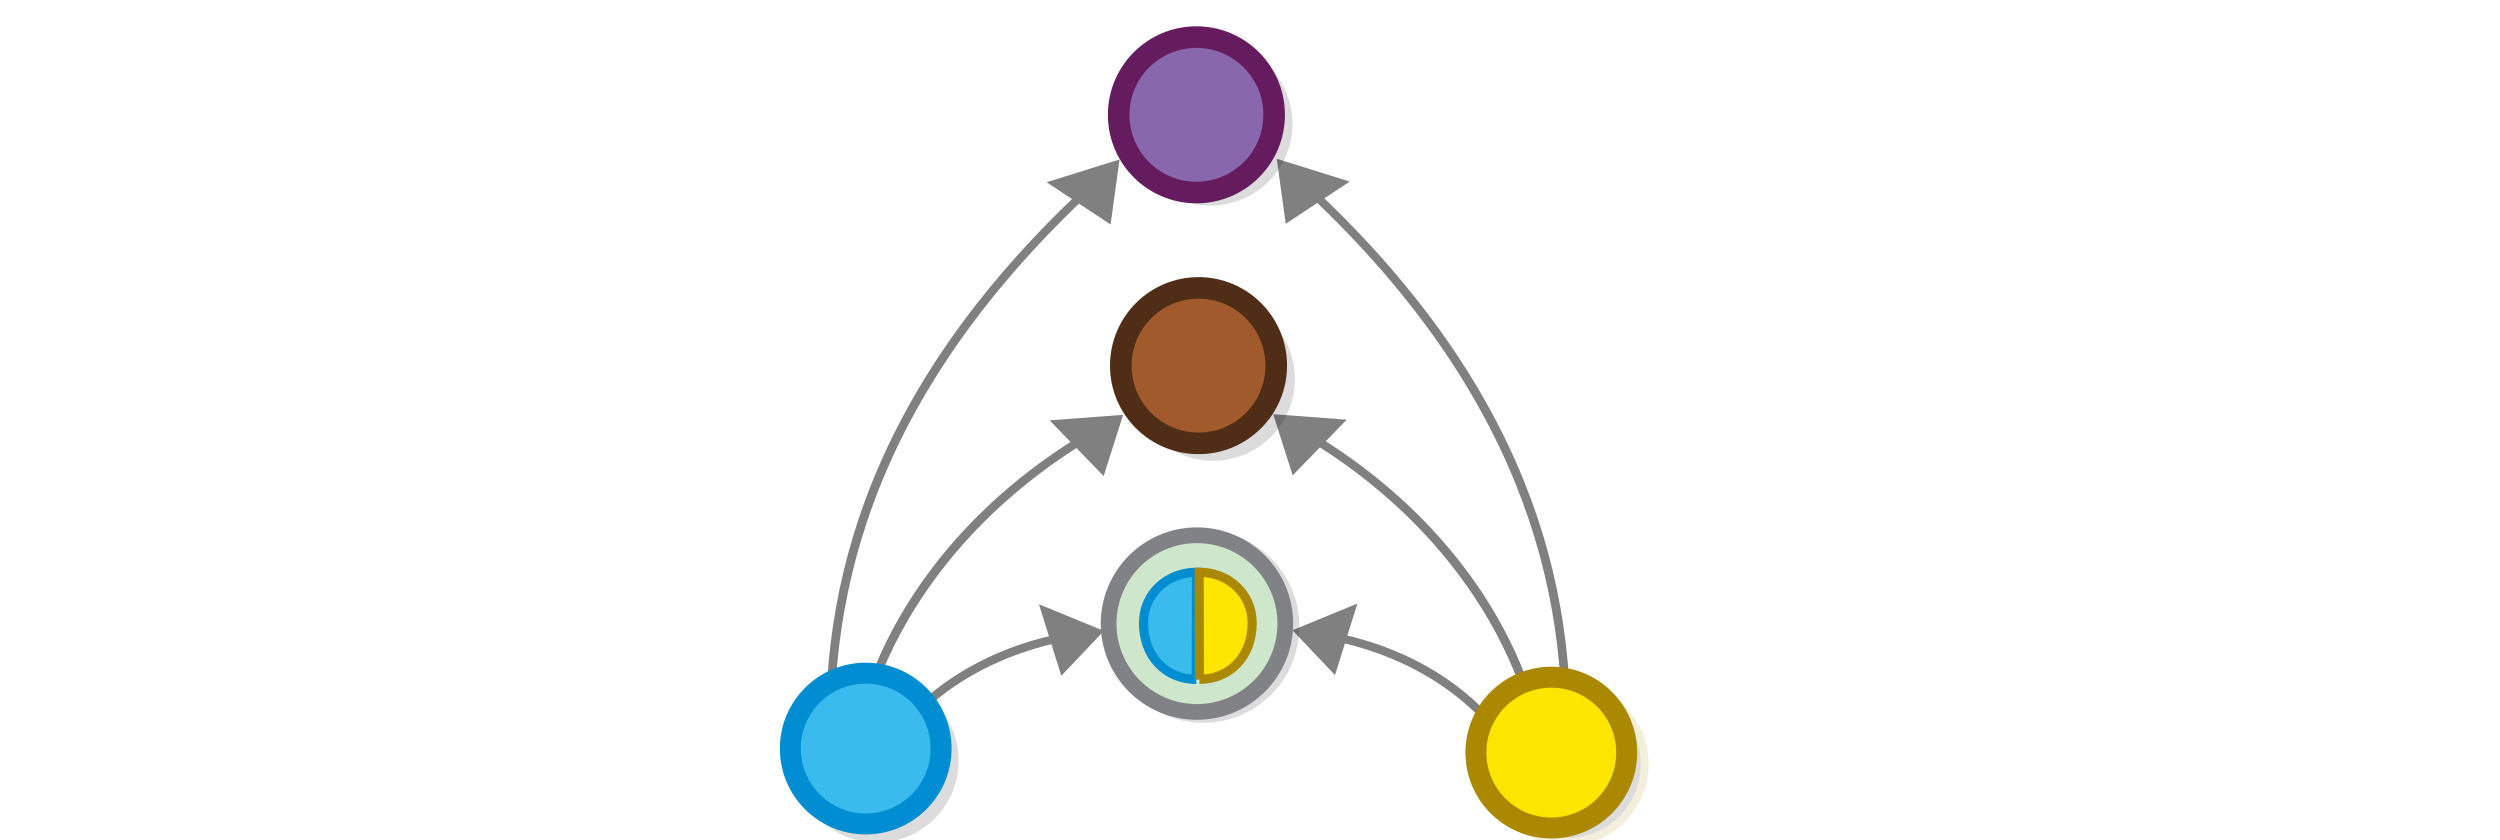
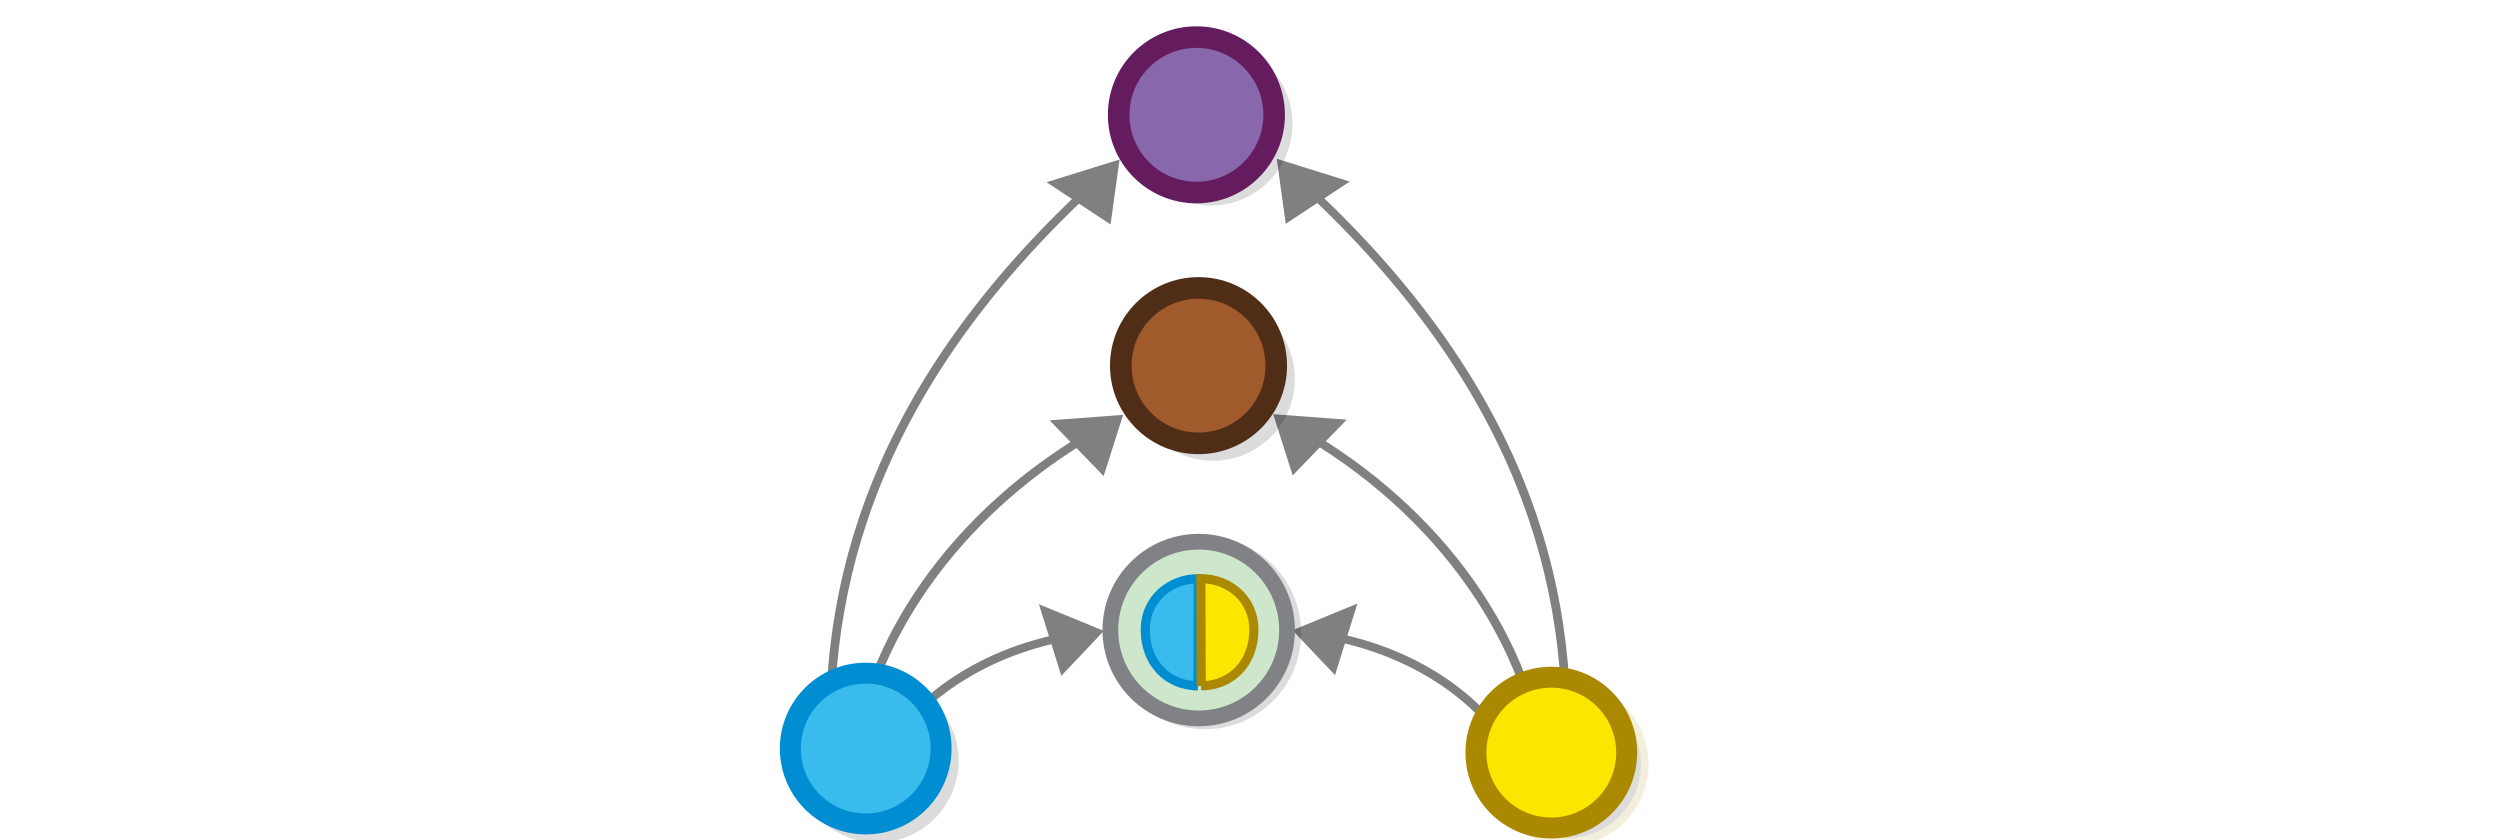
<svg xmlns="http://www.w3.org/2000/svg" viewBox="0 0 595.3 200" version="1.1" id="svg8536" width="595.3" height="200">
  <defs id="defs8540" />
  <g style="display:inline;fill:#dddddd;stroke:#808080;stroke-width:6.389;stroke-miterlimit:10;stroke-dasharray:none;stroke-opacity:1" id="g1482-7-0-7-1-1-7-3-5-2-8-4-0-1-6-7-4" transform="matrix(-0.1086798,-0.06275168,-0.1124874,0.1925414,311.8612,10.971)">
    <g id="g25985-4-4-7-73-5-5" style="stroke:#808080;stroke-opacity:1" transform="translate(-10.18508,24.66739)">
      <path style="fill:#838383;fill-opacity:1;stroke:#808080;stroke-width:30.028;stroke-linecap:butt;stroke-linejoin:miter;stroke-dasharray:none;stroke-opacity:1" d="m -609.369,524.31 14.418,-35.426 36.643,26.903 z" id="path3233-5-4-8-4-4-1-3-8-2-6-3-2" />
      <path style="fill:none;stroke:#808080;stroke-width:9.112;stroke-opacity:1;paint-order:markers fill stroke" id="path1480-1-3-3-3-9-1-6-0-7-2-0-7-7-5-5-5" d="m -1000.833,520.831 c 130.904,-39.466 299.599,-40.161 461.261,-0.023" />
    </g>
  </g>
  <g style="display:inline;fill:#dddddd;stroke:#808080;stroke-width:6.389;stroke-miterlimit:10;stroke-dasharray:none;stroke-opacity:1" id="g1482-7-0-7-1-1-7-3-5-2-8-4-0-1-6-7-8-4" transform="matrix(-0.07369601,-0.1084574,-0.1946638,0.1256638,370.9909,-28.00303)">
    <g id="g25985-4-4-7-73-5-9-7" style="stroke:#808080;stroke-opacity:1" transform="translate(-10.18508,24.66739)">
      <path style="fill:#838383;fill-opacity:1;stroke:#808080;stroke-width:30.028;stroke-linecap:butt;stroke-linejoin:miter;stroke-dasharray:none;stroke-opacity:1" d="m -609.369,524.31 14.418,-35.426 36.643,26.903 z" id="path3233-5-4-8-4-4-1-3-8-2-6-3-7-4" />
      <path style="fill:none;stroke:#808080;stroke-width:9.112;stroke-opacity:1;paint-order:markers fill stroke" id="path1480-1-3-3-3-9-1-6-0-7-2-0-7-7-5-5-3-4" d="m -1322.925,497.487 c 218.705,-61.996 512.646,-58.68 783.353,23.32" />
    </g>
  </g>
  <g style="display:inline;fill:#dddddd;stroke:#808080;stroke-width:6.389;stroke-miterlimit:10;stroke-dasharray:none;stroke-opacity:1" id="g1482-7-0-7-1-1-7-3-5-2-8-4-0-1-6-7-8-1-3" transform="matrix(-0.0553349,-0.124389,-0.2175049,0.07807802,394.1364,-71.12774)">
    <g id="g25985-4-4-7-73-5-9-2-0" style="stroke:#808080;stroke-opacity:1" transform="translate(-10.18508,24.66739)">
      <path style="fill:#838383;fill-opacity:1;stroke:#808080;stroke-width:30.028;stroke-linecap:butt;stroke-linejoin:miter;stroke-dasharray:none;stroke-opacity:1" d="m -609.369,524.31 14.418,-35.426 36.643,26.903 z" id="path3233-5-4-8-4-4-1-3-8-2-6-3-7-9-7" />
      <path style="fill:none;stroke:#808080;stroke-width:9.112;stroke-opacity:1;paint-order:markers fill stroke" id="path1480-1-3-3-3-9-1-6-0-7-2-0-7-7-5-5-3-3-8" d="m -1671.653,501.273 c 308.188,-86.494 674.236,-107.918 1132.081,19.534" />
    </g>
  </g>
  <g style="display:inline;fill:#dddddd;stroke:#808080;stroke-width:6.389;stroke-miterlimit:10;stroke-dasharray:none;stroke-opacity:1" id="g1482-7-0-7-1-1-7-3-5-2-8-4-0-1-6-7-4-9" transform="matrix(0.1086798,-0.06275168,0.1124874,0.1925414,258.7491,11.13085)">
    <g id="g25985-4-4-7-73-5-5-1" style="stroke:#808080;stroke-opacity:1" transform="translate(-10.18508,24.66739)">
      <path style="fill:#838383;fill-opacity:1;stroke:#808080;stroke-width:30.028;stroke-linecap:butt;stroke-linejoin:miter;stroke-dasharray:none;stroke-opacity:1" d="m -609.369,524.31 14.418,-35.426 36.643,26.903 z" id="path3233-5-4-8-4-4-1-3-8-2-6-3-2-2" />
      <path style="fill:none;stroke:#808080;stroke-width:9.112;stroke-opacity:1;paint-order:markers fill stroke" id="path1480-1-3-3-3-9-1-6-0-7-2-0-7-7-5-5-5-7" d="m -1000.833,520.831 c 130.904,-39.466 299.599,-40.161 461.261,-0.023" />
    </g>
  </g>
  <g style="display:inline;fill:#dddddd;stroke:#808080;stroke-width:6.389;stroke-miterlimit:10;stroke-dasharray:none;stroke-opacity:1" id="g1482-7-0-7-1-1-7-3-5-2-8-4-0-1-6-7-8-4-0" transform="matrix(0.07369601,-0.1084574,0.1946638,0.1256638,199.6194,-27.84318)">
    <g id="g25985-4-4-7-73-5-9-7-9" style="stroke:#808080;stroke-opacity:1" transform="translate(-10.18508,24.66739)">
      <path style="fill:#838383;fill-opacity:1;stroke:#808080;stroke-width:30.028;stroke-linecap:butt;stroke-linejoin:miter;stroke-dasharray:none;stroke-opacity:1" d="m -609.369,524.31 14.418,-35.426 36.643,26.903 z" id="path3233-5-4-8-4-4-1-3-8-2-6-3-7-4-3" />
      <path style="fill:none;stroke:#808080;stroke-width:9.112;stroke-opacity:1;paint-order:markers fill stroke" id="path1480-1-3-3-3-9-1-6-0-7-2-0-7-7-5-5-3-4-6" d="m -1322.925,497.487 c 218.705,-61.996 512.646,-58.68 783.353,23.32" />
    </g>
  </g>
  <g style="display:inline;fill:#dddddd;stroke:#808080;stroke-width:6.389;stroke-miterlimit:10;stroke-dasharray:none;stroke-opacity:1" id="g1482-7-0-7-1-1-7-3-5-2-8-4-0-1-6-7-8-1-3-0" transform="matrix(0.0553349,-0.124389,0.2175049,0.07807802,176.4739,-70.96788)">
    <g id="g25985-4-4-7-73-5-9-2-0-6" style="stroke:#808080;stroke-opacity:1" transform="translate(-10.18508,24.66739)">
      <path style="fill:#838383;fill-opacity:1;stroke:#808080;stroke-width:30.028;stroke-linecap:butt;stroke-linejoin:miter;stroke-dasharray:none;stroke-opacity:1" d="m -609.369,524.31 14.418,-35.426 36.643,26.903 z" id="path3233-5-4-8-4-4-1-3-8-2-6-3-7-9-7-2" />
      <path style="fill:none;stroke:#808080;stroke-width:9.112;stroke-opacity:1;paint-order:markers fill stroke" id="path1480-1-3-3-3-9-1-6-0-7-2-0-7-7-5-5-3-3-8-6" d="m -1671.653,501.273 c 308.188,-86.494 674.236,-107.918 1132.081,19.534" />
    </g>
  </g>
-   <g id="g5945" transform="matrix(0.4510094,0,0,0.4510094,149.3083,73.06725)" style="stroke-width:8.306;stroke-dasharray:none">
-     <circle r="46.642" cy="-168.809" cx="304.205" stroke-miterlimit="10" opacity="0.14" stroke="#000000" stroke-width="4.842" id="circle6116" transform="scale(1,-1)" style="stroke-width:8.306;stroke-dasharray:none" />
-     <circle r="46.642" cy="-167.238" cx="300.903" stroke-miterlimit="10" fill="#cee7cc" stroke="#808285" stroke-width="4.842" id="circle6118" transform="scale(1,-1)" style="stroke-width:8.306;stroke-dasharray:none" />
-     <path style="fill:#39bced;fill-opacity:1;stroke:#008dd2;stroke-width:4.829;stroke-linecap:butt;stroke-linejoin:miter;stroke-dasharray:none;stroke-opacity:1" d="m 300.531,196.671 c -16.086,0 -27.848,-12.165 -27.848,-29.646 0,-15.962 12.917,-26.909 27.99,-26.909 0,9.579 -0.143,56.555 -0.143,56.555 z" id="path3058-1" />
-     <path d="m 302.203,196.65 c 16.086,0 27.848,-12.165 27.848,-29.646 0,-15.962 -12.917,-26.909 -27.99,-26.909 0,9.579 0.143,56.555 0.143,56.555 z" style="fill:#fce600;fill-opacity:1;stroke:#aa8800;stroke-width:4.829;stroke-linecap:butt;stroke-linejoin:miter;stroke-dasharray:none;stroke-opacity:1" id="path3958-8" />
-   </g>
  <circle cy="-90.249" cx="288.864" stroke-miterlimit="10" opacity="0.14" stroke="#000000" stroke-width="1.849" id="circle6124-9" transform="scale(1,-1)" r="18.55" />
  <circle fill="#8967ac" stroke="#651c5f" stroke-width="5.141" stroke-miterlimit="10" cx="285.391" cy="87.067" id="circle85883-6" style="fill:#a05a2c;stroke:#502d16" r="18.508" />
  <g id="g1111" transform="matrix(0.9503037,0,0,0.9503037,-45.11691,-573.0418)">
    <circle cy="-634.029" cx="350.841" stroke-miterlimit="10" opacity="0.14" stroke="#000000" stroke-width="1.946" id="circle6124-2" transform="scale(1,-1)" r="19.52" />
    <circle fill="#8967ac" stroke="#651c5f" stroke-width="5.41" stroke-miterlimit="10" cx="347.263" cy="631.78" id="circle85883" r="19.476" />
  </g>
  <g id="g5935" transform="matrix(0.456233,0,0,0.456233,285.9802,143.7545)" style="stroke:#aa8800">
    <circle r="40.659" cy="-83.752" cx="190.941" stroke-miterlimit="10" opacity="0.14" stroke="#000000" stroke-width="4.052" id="circle6124-3" transform="scale(1,-1)" style="stroke:#aa8800" />
    <circle fill="#fce600" stroke="#ffdd00" stroke-width="10.93" stroke-miterlimit="10" cx="182.831" cy="77.709" id="circle85875" r="39.348" style="stroke:#aa8800" />
  </g>
  <g id="g5939" transform="matrix(0.456233,0,0,0.456233,11.66252,142.1358)">
    <circle r="40.659" cy="-85.519" cx="432.093" stroke-miterlimit="10" opacity="0.14" stroke="#000000" stroke-width="4.052" id="circle6124" transform="scale(1,-1)" />
    <circle fill="#39bced" stroke="#008dd2" stroke-width="10.93" stroke-miterlimit="10" cx="426.273" cy="79.148" id="circle85877" r="39.348" />
  </g>
+   <g id="g7829" transform="matrix(0.4510094,0,0,0.4510094,149.7223,74.60365)" style="stroke-width:8.306;stroke-dasharray:none">
+     <circle r="46.642" cy="-168.809" cx="304.205" stroke-miterlimit="10" opacity="0.14" stroke="#000000" stroke-width="4.842" id="circle7821" transform="scale(1,-1)" style="stroke-width:8.306;stroke-dasharray:none" />
+     <circle r="46.642" cy="-167.238" cx="300.903" stroke-miterlimit="10" fill="#cee7cc" stroke="#808285" stroke-width="4.842" id="circle7823" transform="scale(1,-1)" style="stroke-width:8.306;stroke-dasharray:none" />
+     <path style="fill:#39bced;fill-opacity:1;stroke:#008dd2;stroke-width:4.829;stroke-linecap:butt;stroke-linejoin:miter;stroke-dasharray:none;stroke-opacity:1" d="m 300.531,196.671 c -16.086,0 -27.848,-12.165 -27.848,-29.646 0,-15.962 12.917,-26.909 27.99,-26.909 0,9.579 -0.143,56.555 -0.143,56.555 z" id="path7825" />
+     <path d="m 302.203,196.65 c 16.086,0 27.848,-12.165 27.848,-29.646 0,-15.962 -12.917,-26.909 -27.99,-26.909 0,9.579 0.143,56.555 0.143,56.555 z" style="fill:#fce600;fill-opacity:1;stroke:#aa8800;stroke-width:4.829;stroke-linecap:butt;stroke-linejoin:miter;stroke-dasharray:none;stroke-opacity:1" id="path7827" />
+   </g>
</svg>
